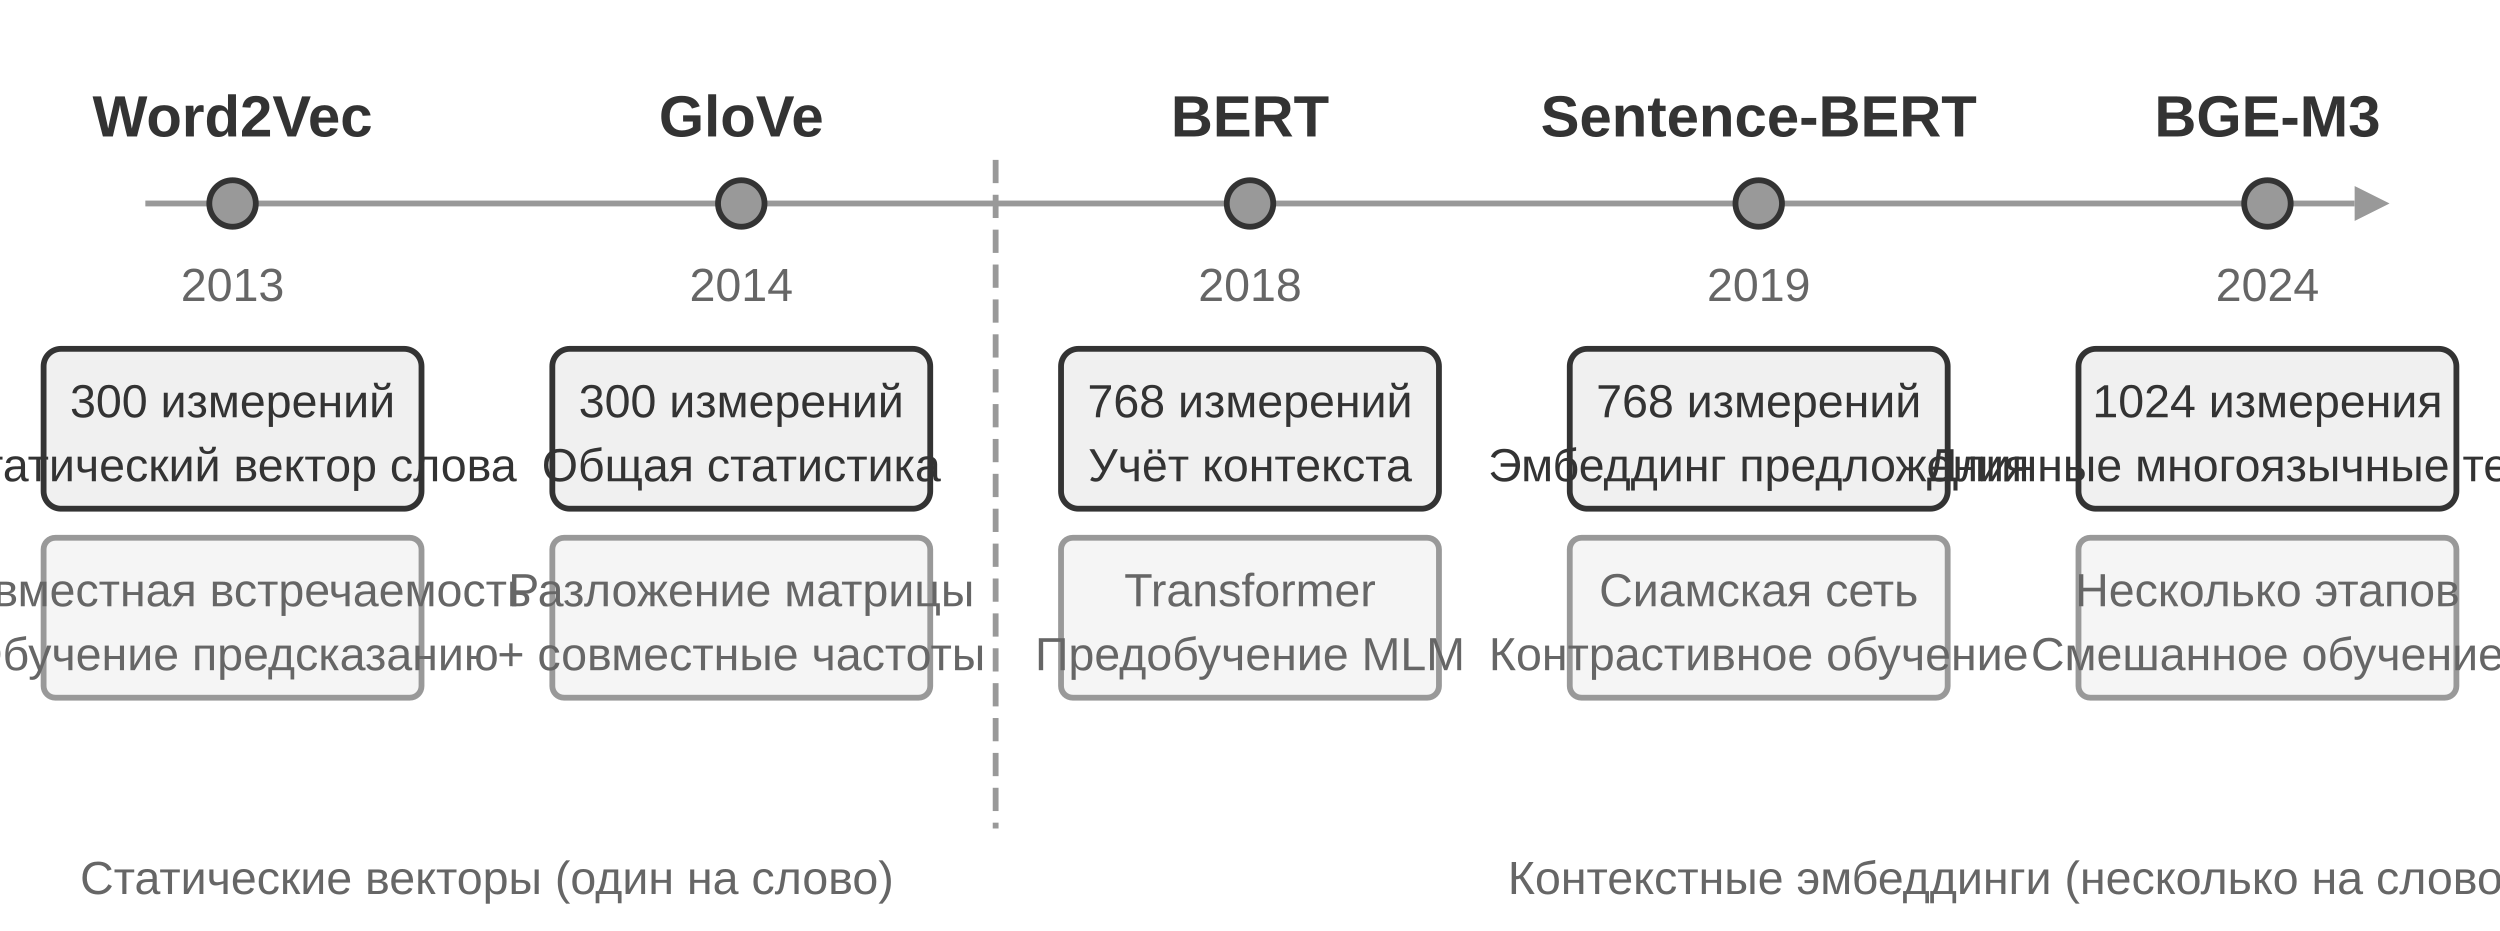
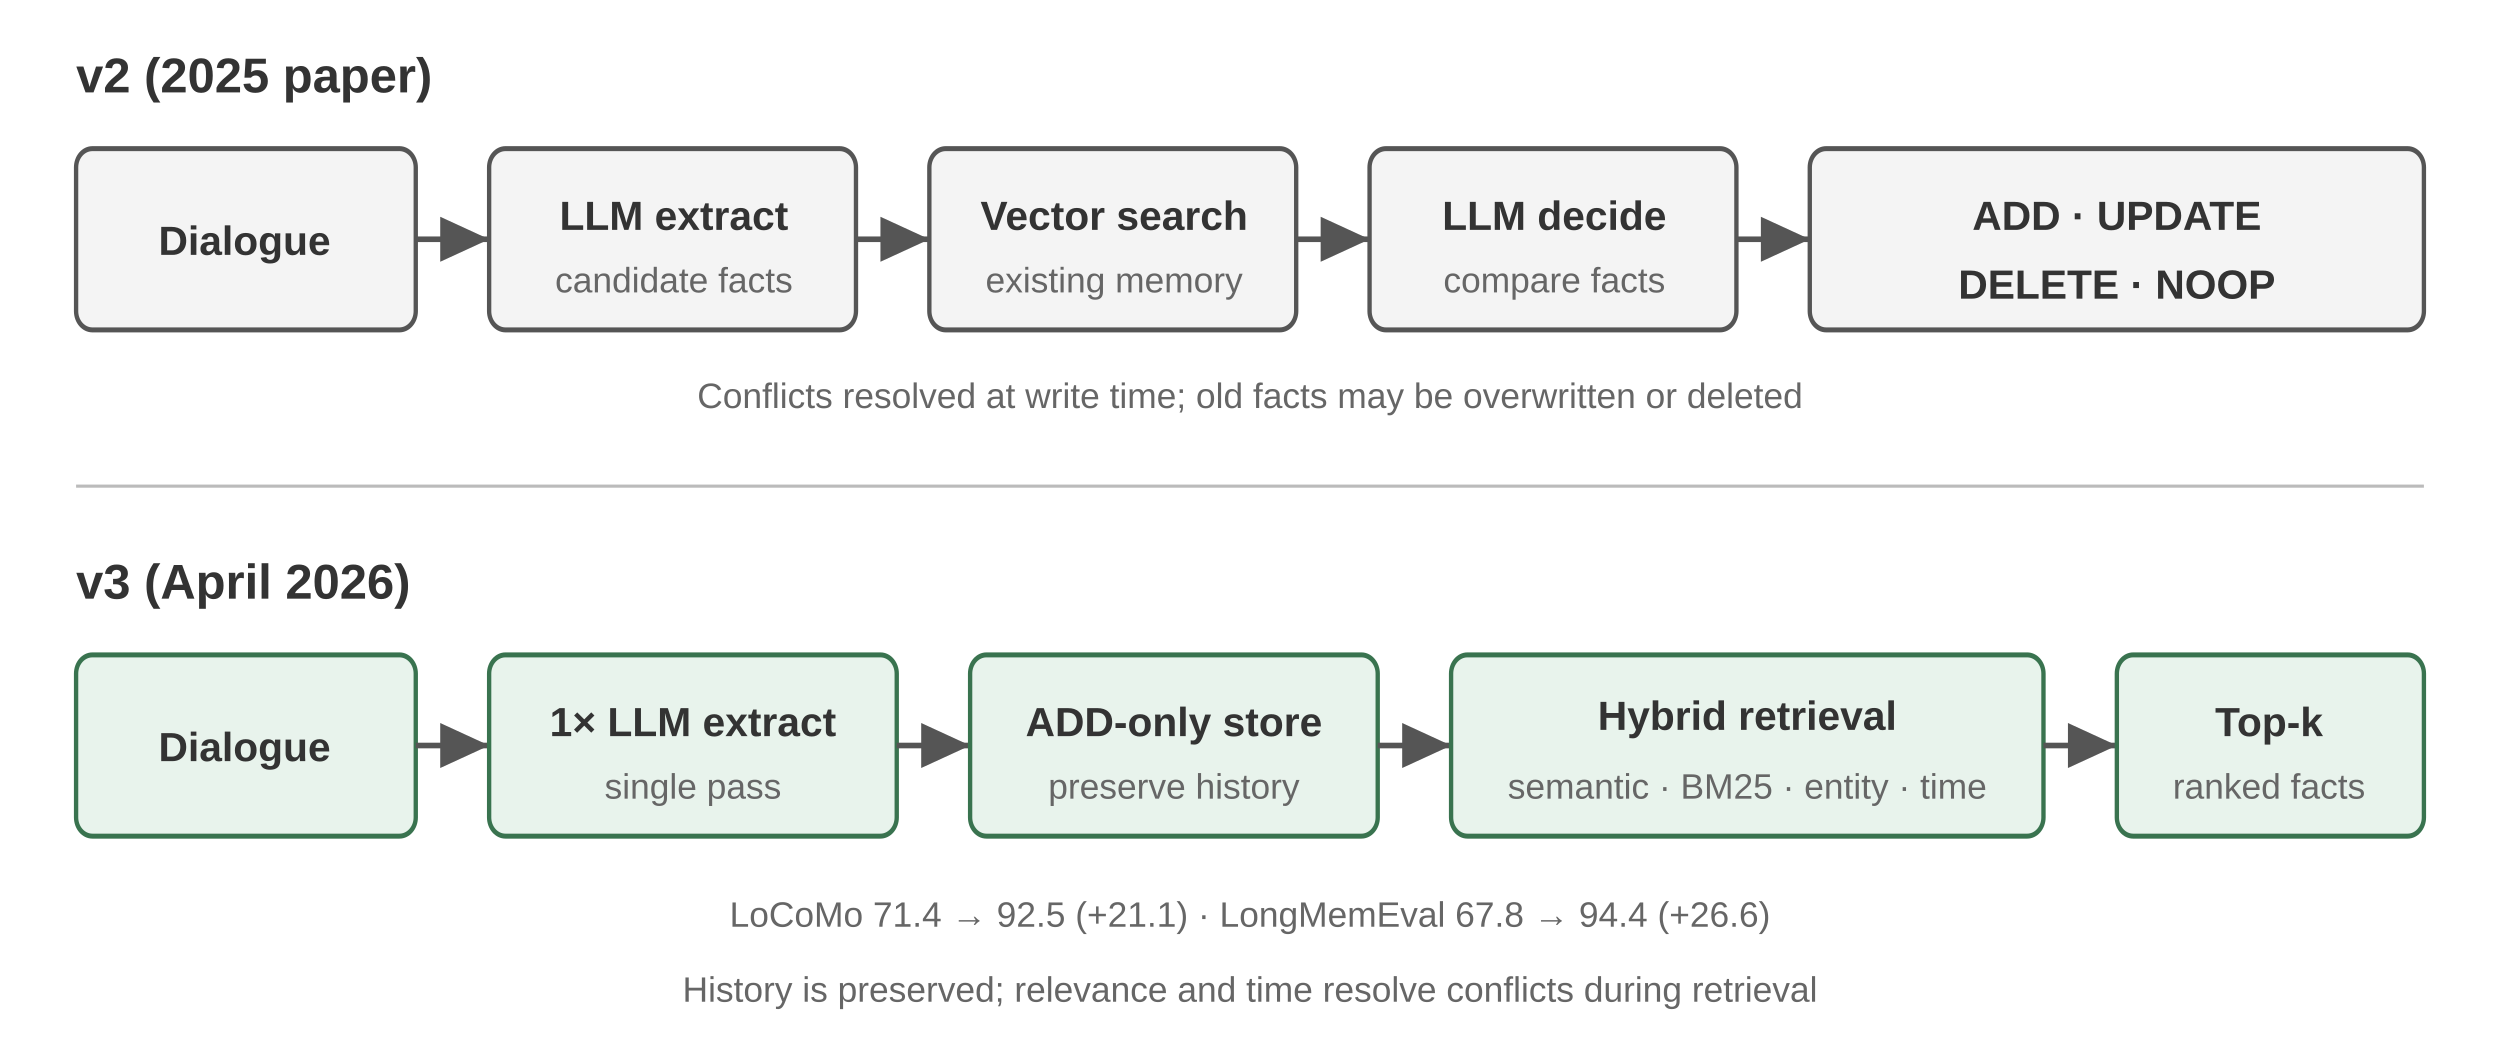
- <svg xmlns="http://www.w3.org/2000/svg" viewBox="0 20 860 320" width="860" height="320" style="background:#ffffff">
+ <svg xmlns="http://www.w3.org/2000/svg" viewBox="0 2.8 920 388.2" width="920" height="388.2" style="background:#ffffff">
  <defs>
-     <marker id="ah" markerWidth="12" markerHeight="8" refX="12" refY="4" orient="auto">
-       <polygon points="0 0, 12 4, 0 8" fill="#333333" />
+     <marker id="arrow" markerWidth="10" markerHeight="8" refX="10" refY="4" orient="auto">
+       <polygon points="0 0, 10 4, 0 8" fill="#555" />
    </marker>
-     <marker id="ah-light" markerWidth="12" markerHeight="8" refX="12" refY="4" orient="auto">
-       <polygon points="0 0, 12 4, 0 8" fill="#999999" />
-     </marker>
+     <style>
+       text { font-family: Arial, 'Helvetica Neue', Helvetica, sans-serif; fill: #333; }
+       .title { font-size: 18px; font-weight: 700; }
+       .label { font-size: 15px; font-weight: 700; }
+       .detail { font-size: 13px; fill: #666; }
+       .box { fill: #f4f4f4; stroke: #555; stroke-width: 1.6; }
+       .new { fill: #e8f3ec; stroke: #39734f; }
+       .flow { stroke: #555; stroke-width: 1.8; marker-end: url(#arrow); }
+     </style>
  </defs>
-   <line x1="50" y1="90" x2="810" y2="90" stroke="#999999" stroke-width="2" />
-   <polygon points="810,84 822,90 810,96" fill="#999999" />
-   <circle cx="80.0" cy="90" r="8" fill="#999999" stroke="#333333" stroke-width="2" />
-   <text x="80.0" y="60" font-family="Arial, 'Helvetica Neue', Helvetica, 'PingFang SC', 'Microsoft YaHei', sans-serif" font-size="20" fill="#333333" text-anchor="middle" dominant-baseline="central" font-weight="bold">Word2Vec</text>
-   <text x="80.0" y="118" font-family="Arial, 'Helvetica Neue', Helvetica, 'PingFang SC', 'Microsoft YaHei', sans-serif" font-size="16" fill="#666666" text-anchor="middle" dominant-baseline="central" font-weight="normal">2013</text>
-   <rect x="15.0" y="140" width="130" height="55" rx="6" fill="#f0f0f0" stroke="#333333" stroke-width="2" />
-   <text x="80.0" y="158" font-family="Arial, 'Helvetica Neue', Helvetica, 'PingFang SC', 'Microsoft YaHei', sans-serif" font-size="16" fill="#333333" text-anchor="middle" dominant-baseline="central" font-weight="normal" textLength="118.0" lengthAdjust="spacingAndGlyphs">300 измерений</text>
-   <text x="80.0" y="180" font-family="Arial, 'Helvetica Neue', Helvetica, 'PingFang SC', 'Microsoft YaHei', sans-serif" font-size="16" fill="#333333" text-anchor="middle" dominant-baseline="central" font-weight="normal" textLength="118.0" lengthAdjust="spacingAndGlyphs">Статический вектор слова</text>
-   <rect x="15.0" y="205" width="130" height="55" rx="4" fill="#f5f5f5" stroke="#999999" stroke-width="2" />
-   <text x="80.0" y="223" font-family="Arial, 'Helvetica Neue', Helvetica, 'PingFang SC', 'Microsoft YaHei', sans-serif" font-size="16" fill="#666666" text-anchor="middle" dominant-baseline="central" font-weight="normal" textLength="118.0" lengthAdjust="spacingAndGlyphs">Совместная встречаемость</text>
-   <text x="80.0" y="245" font-family="Arial, 'Helvetica Neue', Helvetica, 'PingFang SC', 'Microsoft YaHei', sans-serif" font-size="16" fill="#666666" text-anchor="middle" dominant-baseline="central" font-weight="normal" textLength="118.0" lengthAdjust="spacingAndGlyphs">Обучение предсказанию</text>
-   <circle cx="255.0" cy="90" r="8" fill="#999999" stroke="#333333" stroke-width="2" />
-   <text x="255.0" y="60" font-family="Arial, 'Helvetica Neue', Helvetica, 'PingFang SC', 'Microsoft YaHei', sans-serif" font-size="20" fill="#333333" text-anchor="middle" dominant-baseline="central" font-weight="bold">GloVe</text>
-   <text x="255.0" y="118" font-family="Arial, 'Helvetica Neue', Helvetica, 'PingFang SC', 'Microsoft YaHei', sans-serif" font-size="16" fill="#666666" text-anchor="middle" dominant-baseline="central" font-weight="normal">2014</text>
-   <rect x="190.0" y="140" width="130" height="55" rx="6" fill="#f0f0f0" stroke="#333333" stroke-width="2" />
-   <text x="255.0" y="158" font-family="Arial, 'Helvetica Neue', Helvetica, 'PingFang SC', 'Microsoft YaHei', sans-serif" font-size="16" fill="#333333" text-anchor="middle" dominant-baseline="central" font-weight="normal" textLength="118.0" lengthAdjust="spacingAndGlyphs">300 измерений</text>
-   <text x="255.0" y="180" font-family="Arial, 'Helvetica Neue', Helvetica, 'PingFang SC', 'Microsoft YaHei', sans-serif" font-size="16" fill="#333333" text-anchor="middle" dominant-baseline="central" font-weight="normal" textLength="118.0" lengthAdjust="spacingAndGlyphs">Общая статистика</text>
-   <rect x="190.0" y="205" width="130" height="55" rx="4" fill="#f5f5f5" stroke="#999999" stroke-width="2" />
-   <text x="255.0" y="223" font-family="Arial, 'Helvetica Neue', Helvetica, 'PingFang SC', 'Microsoft YaHei', sans-serif" font-size="16" fill="#666666" text-anchor="middle" dominant-baseline="central" font-weight="normal" textLength="118.0" lengthAdjust="spacingAndGlyphs">Разложение матрицы</text>
-   <text x="255.0" y="245" font-family="Arial, 'Helvetica Neue', Helvetica, 'PingFang SC', 'Microsoft YaHei', sans-serif" font-size="16" fill="#666666" text-anchor="middle" dominant-baseline="central" font-weight="normal" textLength="118.0" lengthAdjust="spacingAndGlyphs">+ совместные частоты</text>
-   <circle cx="430.0" cy="90" r="8" fill="#999999" stroke="#333333" stroke-width="2" />
-   <text x="430.0" y="60" font-family="Arial, 'Helvetica Neue', Helvetica, 'PingFang SC', 'Microsoft YaHei', sans-serif" font-size="20" fill="#333333" text-anchor="middle" dominant-baseline="central" font-weight="bold">BERT</text>
-   <text x="430.0" y="118" font-family="Arial, 'Helvetica Neue', Helvetica, 'PingFang SC', 'Microsoft YaHei', sans-serif" font-size="16" fill="#666666" text-anchor="middle" dominant-baseline="central" font-weight="normal">2018</text>
-   <rect x="365.0" y="140" width="130" height="55" rx="6" fill="#f0f0f0" stroke="#333333" stroke-width="2" />
-   <text x="430.0" y="158" font-family="Arial, 'Helvetica Neue', Helvetica, 'PingFang SC', 'Microsoft YaHei', sans-serif" font-size="16" fill="#333333" text-anchor="middle" dominant-baseline="central" font-weight="normal" textLength="118.0" lengthAdjust="spacingAndGlyphs">768 измерений</text>
-   <text x="430.0" y="180" font-family="Arial, 'Helvetica Neue', Helvetica, 'PingFang SC', 'Microsoft YaHei', sans-serif" font-size="16" fill="#333333" text-anchor="middle" dominant-baseline="central" font-weight="normal" textLength="118.0" lengthAdjust="spacingAndGlyphs">Учёт контекста</text>
-   <rect x="365.0" y="205" width="130" height="55" rx="4" fill="#f5f5f5" stroke="#999999" stroke-width="2" />
-   <text x="430.0" y="223" font-family="Arial, 'Helvetica Neue', Helvetica, 'PingFang SC', 'Microsoft YaHei', sans-serif" font-size="16" fill="#666666" text-anchor="middle" dominant-baseline="central" font-weight="normal">Transformer</text>
-   <text x="430.0" y="245" font-family="Arial, 'Helvetica Neue', Helvetica, 'PingFang SC', 'Microsoft YaHei', sans-serif" font-size="16" fill="#666666" text-anchor="middle" dominant-baseline="central" font-weight="normal" textLength="118.0" lengthAdjust="spacingAndGlyphs">Предобучение MLM</text>
-   <circle cx="605.0" cy="90" r="8" fill="#999999" stroke="#333333" stroke-width="2" />
-   <text x="605.0" y="60" font-family="Arial, 'Helvetica Neue', Helvetica, 'PingFang SC', 'Microsoft YaHei', sans-serif" font-size="20" fill="#333333" text-anchor="middle" dominant-baseline="central" font-weight="bold">Sentence-BERT</text>
-   <text x="605.0" y="118" font-family="Arial, 'Helvetica Neue', Helvetica, 'PingFang SC', 'Microsoft YaHei', sans-serif" font-size="16" fill="#666666" text-anchor="middle" dominant-baseline="central" font-weight="normal">2019</text>
-   <rect x="540.0" y="140" width="130" height="55" rx="6" fill="#f0f0f0" stroke="#333333" stroke-width="2" />
-   <text x="605.0" y="158" font-family="Arial, 'Helvetica Neue', Helvetica, 'PingFang SC', 'Microsoft YaHei', sans-serif" font-size="16" fill="#333333" text-anchor="middle" dominant-baseline="central" font-weight="normal" textLength="118.0" lengthAdjust="spacingAndGlyphs">768 измерений</text>
-   <text x="605.0" y="180" font-family="Arial, 'Helvetica Neue', Helvetica, 'PingFang SC', 'Microsoft YaHei', sans-serif" font-size="16" fill="#333333" text-anchor="middle" dominant-baseline="central" font-weight="normal" textLength="118.0" lengthAdjust="spacingAndGlyphs">Эмбеддинг предложения</text>
-   <rect x="540.0" y="205" width="130" height="55" rx="4" fill="#f5f5f5" stroke="#999999" stroke-width="2" />
-   <text x="605.0" y="223" font-family="Arial, 'Helvetica Neue', Helvetica, 'PingFang SC', 'Microsoft YaHei', sans-serif" font-size="16" fill="#666666" text-anchor="middle" dominant-baseline="central" font-weight="normal" textLength="118.0" lengthAdjust="spacingAndGlyphs">Сиамская сеть</text>
-   <text x="605.0" y="245" font-family="Arial, 'Helvetica Neue', Helvetica, 'PingFang SC', 'Microsoft YaHei', sans-serif" font-size="16" fill="#666666" text-anchor="middle" dominant-baseline="central" font-weight="normal" textLength="118.0" lengthAdjust="spacingAndGlyphs">Контрастивное обучение</text>
-   <circle cx="780.0" cy="90" r="8" fill="#999999" stroke="#333333" stroke-width="2" />
-   <text x="780.0" y="60" font-family="Arial, 'Helvetica Neue', Helvetica, 'PingFang SC', 'Microsoft YaHei', sans-serif" font-size="20" fill="#333333" text-anchor="middle" dominant-baseline="central" font-weight="bold">BGE-M3</text>
-   <text x="780.0" y="118" font-family="Arial, 'Helvetica Neue', Helvetica, 'PingFang SC', 'Microsoft YaHei', sans-serif" font-size="16" fill="#666666" text-anchor="middle" dominant-baseline="central" font-weight="normal">2024</text>
-   <rect x="715.0" y="140" width="130" height="55" rx="6" fill="#f0f0f0" stroke="#333333" stroke-width="2" />
-   <text x="780.0" y="158" font-family="Arial, 'Helvetica Neue', Helvetica, 'PingFang SC', 'Microsoft YaHei', sans-serif" font-size="16" fill="#333333" text-anchor="middle" dominant-baseline="central" font-weight="normal" textLength="118.0" lengthAdjust="spacingAndGlyphs">1024 измерения</text>
-   <text x="780.0" y="180" font-family="Arial, 'Helvetica Neue', Helvetica, 'PingFang SC', 'Microsoft YaHei', sans-serif" font-size="16" fill="#333333" text-anchor="middle" dominant-baseline="central" font-weight="normal" textLength="118.0" lengthAdjust="spacingAndGlyphs">Длинные многоязычные тексты</text>
-   <rect x="715.0" y="205" width="130" height="55" rx="4" fill="#f5f5f5" stroke="#999999" stroke-width="2" />
-   <text x="780.0" y="223" font-family="Arial, 'Helvetica Neue', Helvetica, 'PingFang SC', 'Microsoft YaHei', sans-serif" font-size="16" fill="#666666" text-anchor="middle" dominant-baseline="central" font-weight="normal" textLength="118.0" lengthAdjust="spacingAndGlyphs">Несколько этапов</text>
-   <text x="780.0" y="245" font-family="Arial, 'Helvetica Neue', Helvetica, 'PingFang SC', 'Microsoft YaHei', sans-serif" font-size="16" fill="#666666" text-anchor="middle" dominant-baseline="central" font-weight="normal" textLength="118.0" lengthAdjust="spacingAndGlyphs">Смешанное обучение</text>
-   <text x="167.5" y="322" font-family="Arial, 'Helvetica Neue', Helvetica, 'PingFang SC', 'Microsoft YaHei', sans-serif" font-size="16" fill="#666666" text-anchor="middle" dominant-baseline="central" font-weight="normal" textLength="323.0" lengthAdjust="spacingAndGlyphs">Статические векторы (один на слово)</text>
-   <text x="692.5" y="322" font-family="Arial, 'Helvetica Neue', Helvetica, 'PingFang SC', 'Microsoft YaHei', sans-serif" font-size="16" fill="#666666" text-anchor="middle" dominant-baseline="central" font-weight="normal" textLength="323.0" lengthAdjust="spacingAndGlyphs">Контекстные эмбеддинги (несколько на слово)</text>
-   <line x1="342.5" y1="75" x2="342.5" y2="305" stroke="#999999" stroke-width="2" stroke-dasharray="8,4" />
+   <g transform="scale(1 1.15)">
+     <text x="28" y="32" class="title" transform="translate(28 32) scale(1 0.8695652) translate(-28 -32)" style="font-family: Arial, sans-serif;">
+       <tspan x="28" y="32">v2 (2025 paper)</tspan>
+     </text>
+     <rect x="28" y="50" width="125" height="58" rx="6" class="box" />
+     <text x="90" y="84" text-anchor="middle" class="label" transform="translate(90 84) scale(1 0.8695652) translate(-90 -84)" style="font-family: Arial, sans-serif;">
+       <tspan x="90" y="84">Dialogue</tspan>
+     </text>
+     <line x1="153" y1="79" x2="180" y2="79" class="flow" />
+     <rect x="180" y="50" width="135" height="58" rx="6" class="box" />
+     <text x="248" y="76" text-anchor="middle" class="label" transform="translate(248 76) scale(1 0.8695652) translate(-248 -76)" style="font-family: Arial, sans-serif;">
+       <tspan x="248" y="76">LLM extract</tspan>
+     </text>
+     <text x="248" y="96" text-anchor="middle" class="detail" transform="translate(248 96) scale(1 0.8695652) translate(-248 -96)" style="font-family: Arial, sans-serif;">
+       <tspan x="248" y="96">candidate facts</tspan>
+     </text>
+     <line x1="315" y1="79" x2="342" y2="79" class="flow" />
+     <rect x="342" y="50" width="135" height="58" rx="6" class="box" />
+     <text x="410" y="76" text-anchor="middle" class="label" transform="translate(410 76) scale(1 0.8695652) translate(-410 -76)" style="font-family: Arial, sans-serif;">
+       <tspan x="410" y="76">Vector search</tspan>
+     </text>
+     <text x="410" y="96" text-anchor="middle" class="detail" transform="translate(410 96) scale(1 0.8695652) translate(-410 -96)" style="font-family: Arial, sans-serif;">
+       <tspan x="410" y="96">existing memory</tspan>
+     </text>
+     <line x1="477" y1="79" x2="504" y2="79" class="flow" />
+     <rect x="504" y="50" width="135" height="58" rx="6" class="box" />
+     <text x="572" y="76" text-anchor="middle" class="label" transform="translate(572 76) scale(1 0.8695652) translate(-572 -76)" style="font-family: Arial, sans-serif;">
+       <tspan x="572" y="76">LLM decide</tspan>
+     </text>
+     <text x="572" y="96" text-anchor="middle" class="detail" transform="translate(572 96) scale(1 0.8695652) translate(-572 -96)" style="font-family: Arial, sans-serif;">
+       <tspan x="572" y="96">compare facts</tspan>
+     </text>
+     <line x1="639" y1="79" x2="666" y2="79" class="flow" />
+     <rect x="666" y="50" width="226" height="58" rx="6" class="box" />
+     <text x="779" y="76" text-anchor="middle" class="label" transform="translate(779 76) scale(1 0.8695652) translate(-779 -76)" style="font-family: Arial, sans-serif;">
+       <tspan x="779" y="76">ADD · UPDATE</tspan>
+     </text>
+     <text x="779" y="98" text-anchor="middle" class="label" transform="translate(779 98) scale(1 0.8695652) translate(-779 -98)" style="font-family: Arial, sans-serif;">
+       <tspan x="779" y="98">DELETE · NOOP</tspan>
+     </text>
+     <text x="460" y="133" text-anchor="middle" class="detail" transform="translate(460 133) scale(1 0.8695652) translate(-460 -133)" style="font-family: Arial, sans-serif;">
+       <tspan x="460" y="133">Conflicts resolved at write time; old facts may be overwritten or deleted</tspan>
+     </text>
+     <line x1="28" y1="158" x2="892" y2="158" stroke="#bbb" stroke-width="1" />
+     <text x="28" y="194" class="title" transform="translate(28 194) scale(1 0.8695652) translate(-28 -194)" style="font-family: Arial, sans-serif;">
+       <tspan x="28" y="194">v3 (April 2026)</tspan>
+     </text>
+     <rect x="28" y="212" width="125" height="58" rx="6" class="box new" />
+     <text x="90" y="246" text-anchor="middle" class="label" transform="translate(90 246) scale(1 0.8695652) translate(-90 -246)" style="font-family: Arial, sans-serif;">
+       <tspan x="90" y="246">Dialogue</tspan>
+     </text>
+     <line x1="153" y1="241" x2="180" y2="241" class="flow" />
+     <rect x="180" y="212" width="150" height="58" rx="6" class="box new" />
+     <text x="255" y="238" text-anchor="middle" class="label" transform="translate(255 238) scale(1 0.8695652) translate(-255 -238)" style="font-family: Arial, sans-serif;">
+       <tspan x="255" y="238">1× LLM extract</tspan>
+     </text>
+     <text x="255" y="258" text-anchor="middle" class="detail" transform="translate(255 258) scale(1 0.8695652) translate(-255 -258)" style="font-family: Arial, sans-serif;">
+       <tspan x="255" y="258">single pass</tspan>
+     </text>
+     <line x1="330" y1="241" x2="357" y2="241" class="flow" />
+     <rect x="357" y="212" width="150" height="58" rx="6" class="box new" />
+     <text x="432" y="238" text-anchor="middle" class="label" transform="translate(432 238) scale(1 0.8695652) translate(-432 -238)" style="font-family: Arial, sans-serif;">
+       <tspan x="432" y="238">ADD-only store</tspan>
+     </text>
+     <text x="432" y="258" text-anchor="middle" class="detail" transform="translate(432 258) scale(1 0.8695652) translate(-432 -258)" style="font-family: Arial, sans-serif;">
+       <tspan x="432" y="258">preserve history</tspan>
+     </text>
+     <line x1="507" y1="241" x2="534" y2="241" class="flow" />
+     <rect x="534" y="212" width="218" height="58" rx="6" class="box new" />
+     <text x="643" y="236" text-anchor="middle" class="label" transform="translate(643 236) scale(1 0.8695652) translate(-643 -236)" style="font-family: Arial, sans-serif;">
+       <tspan x="643" y="236">Hybrid retrieval</tspan>
+     </text>
+     <text x="643" y="258" text-anchor="middle" class="detail" transform="translate(643 258) scale(1 0.8695652) translate(-643 -258)" style="font-family: Arial, sans-serif;">
+       <tspan x="643" y="258">semantic · BM25 · entity · time</tspan>
+     </text>
+     <line x1="752" y1="241" x2="779" y2="241" class="flow" />
+     <rect x="779" y="212" width="113" height="58" rx="6" class="box new" />
+     <text x="835" y="238" text-anchor="middle" class="label" transform="translate(835 238) scale(1 0.8695652) translate(-835 -238)" style="font-family: Arial, sans-serif;">
+       <tspan x="835" y="238">Top-k</tspan>
+     </text>
+     <text x="835" y="258" text-anchor="middle" class="detail" transform="translate(835 258) scale(1 0.8695652) translate(-835 -258)" style="font-family: Arial, sans-serif;">
+       <tspan x="835" y="258">ranked facts</tspan>
+     </text>
+     <text x="460" y="299" text-anchor="middle" class="detail" transform="translate(460 299) scale(1 0.8695652) translate(-460 -299)" style="font-family: Arial, sans-serif;">
+       <tspan x="460" y="299">LoCoMo 71.4 → 92.5 (+21.1) · LongMemEval 67.8 → 94.4 (+26.6)</tspan>
+     </text>
+     <text x="460" y="323" text-anchor="middle" class="detail" transform="translate(460 323) scale(1 0.8695652) translate(-460 -323)" style="font-family: Arial, sans-serif;">
+       <tspan x="460" y="323">History is preserved; relevance and time resolve conflicts during retrieval</tspan>
+     </text>
+   </g>
</svg>
